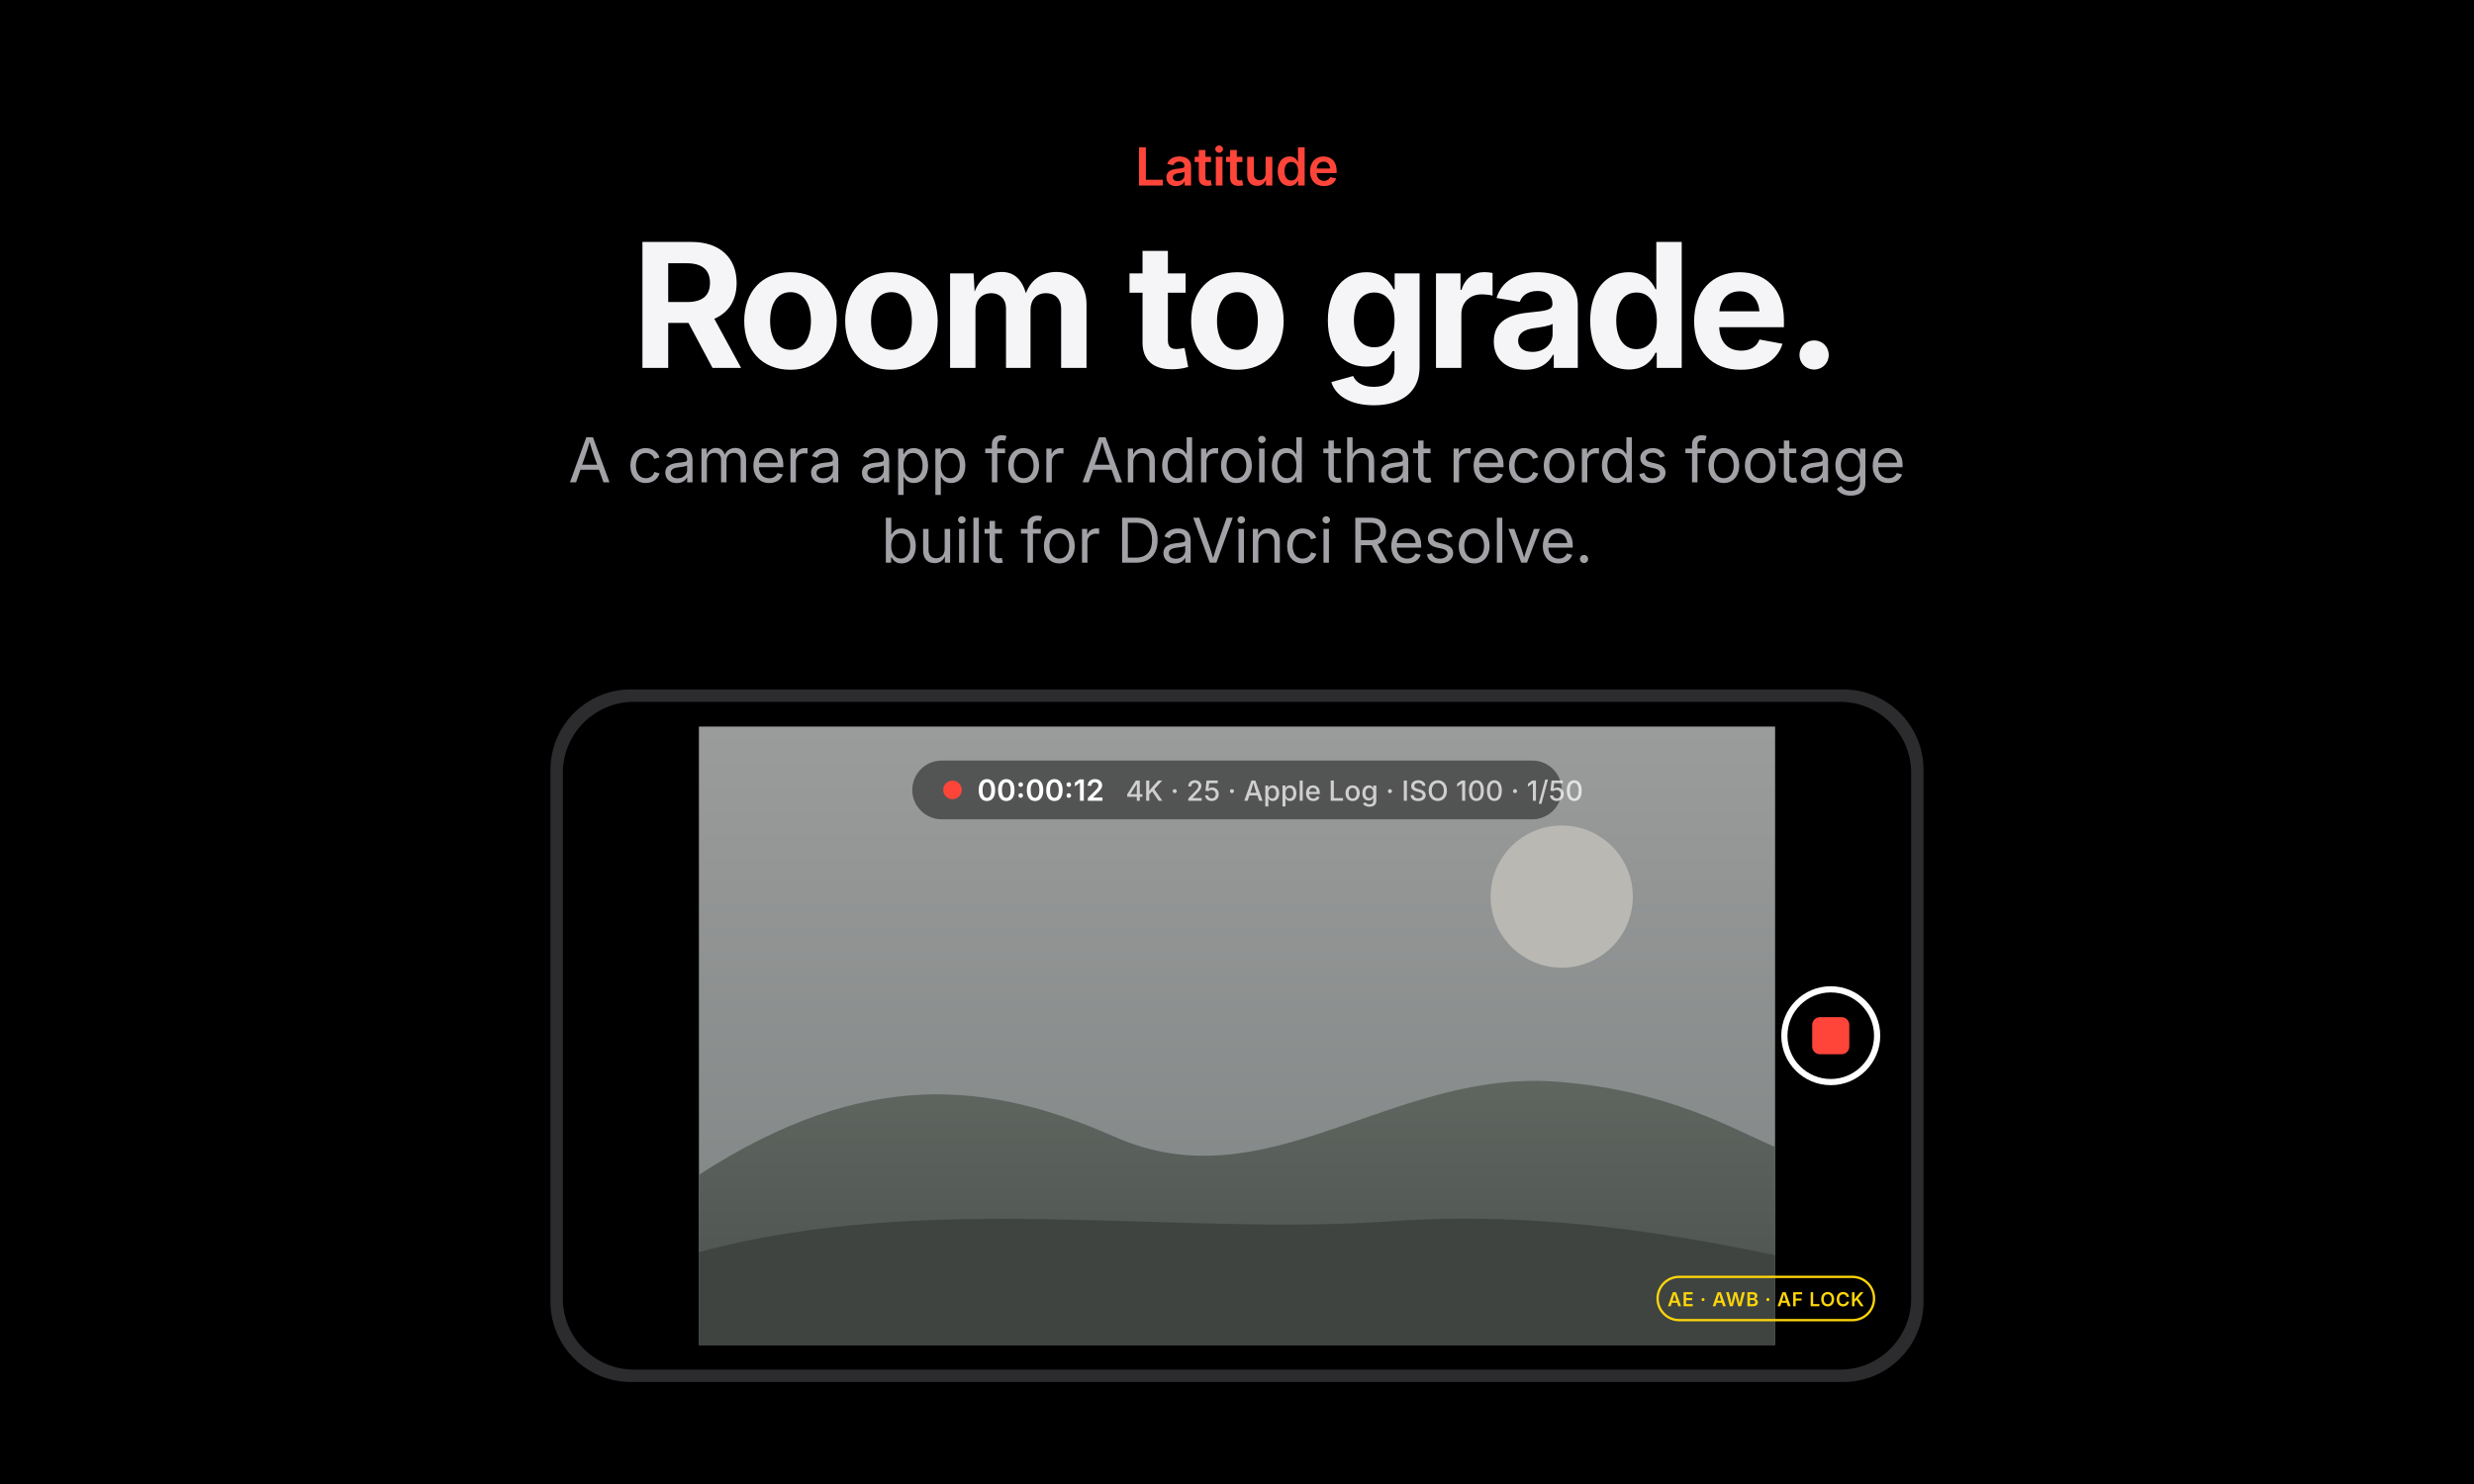
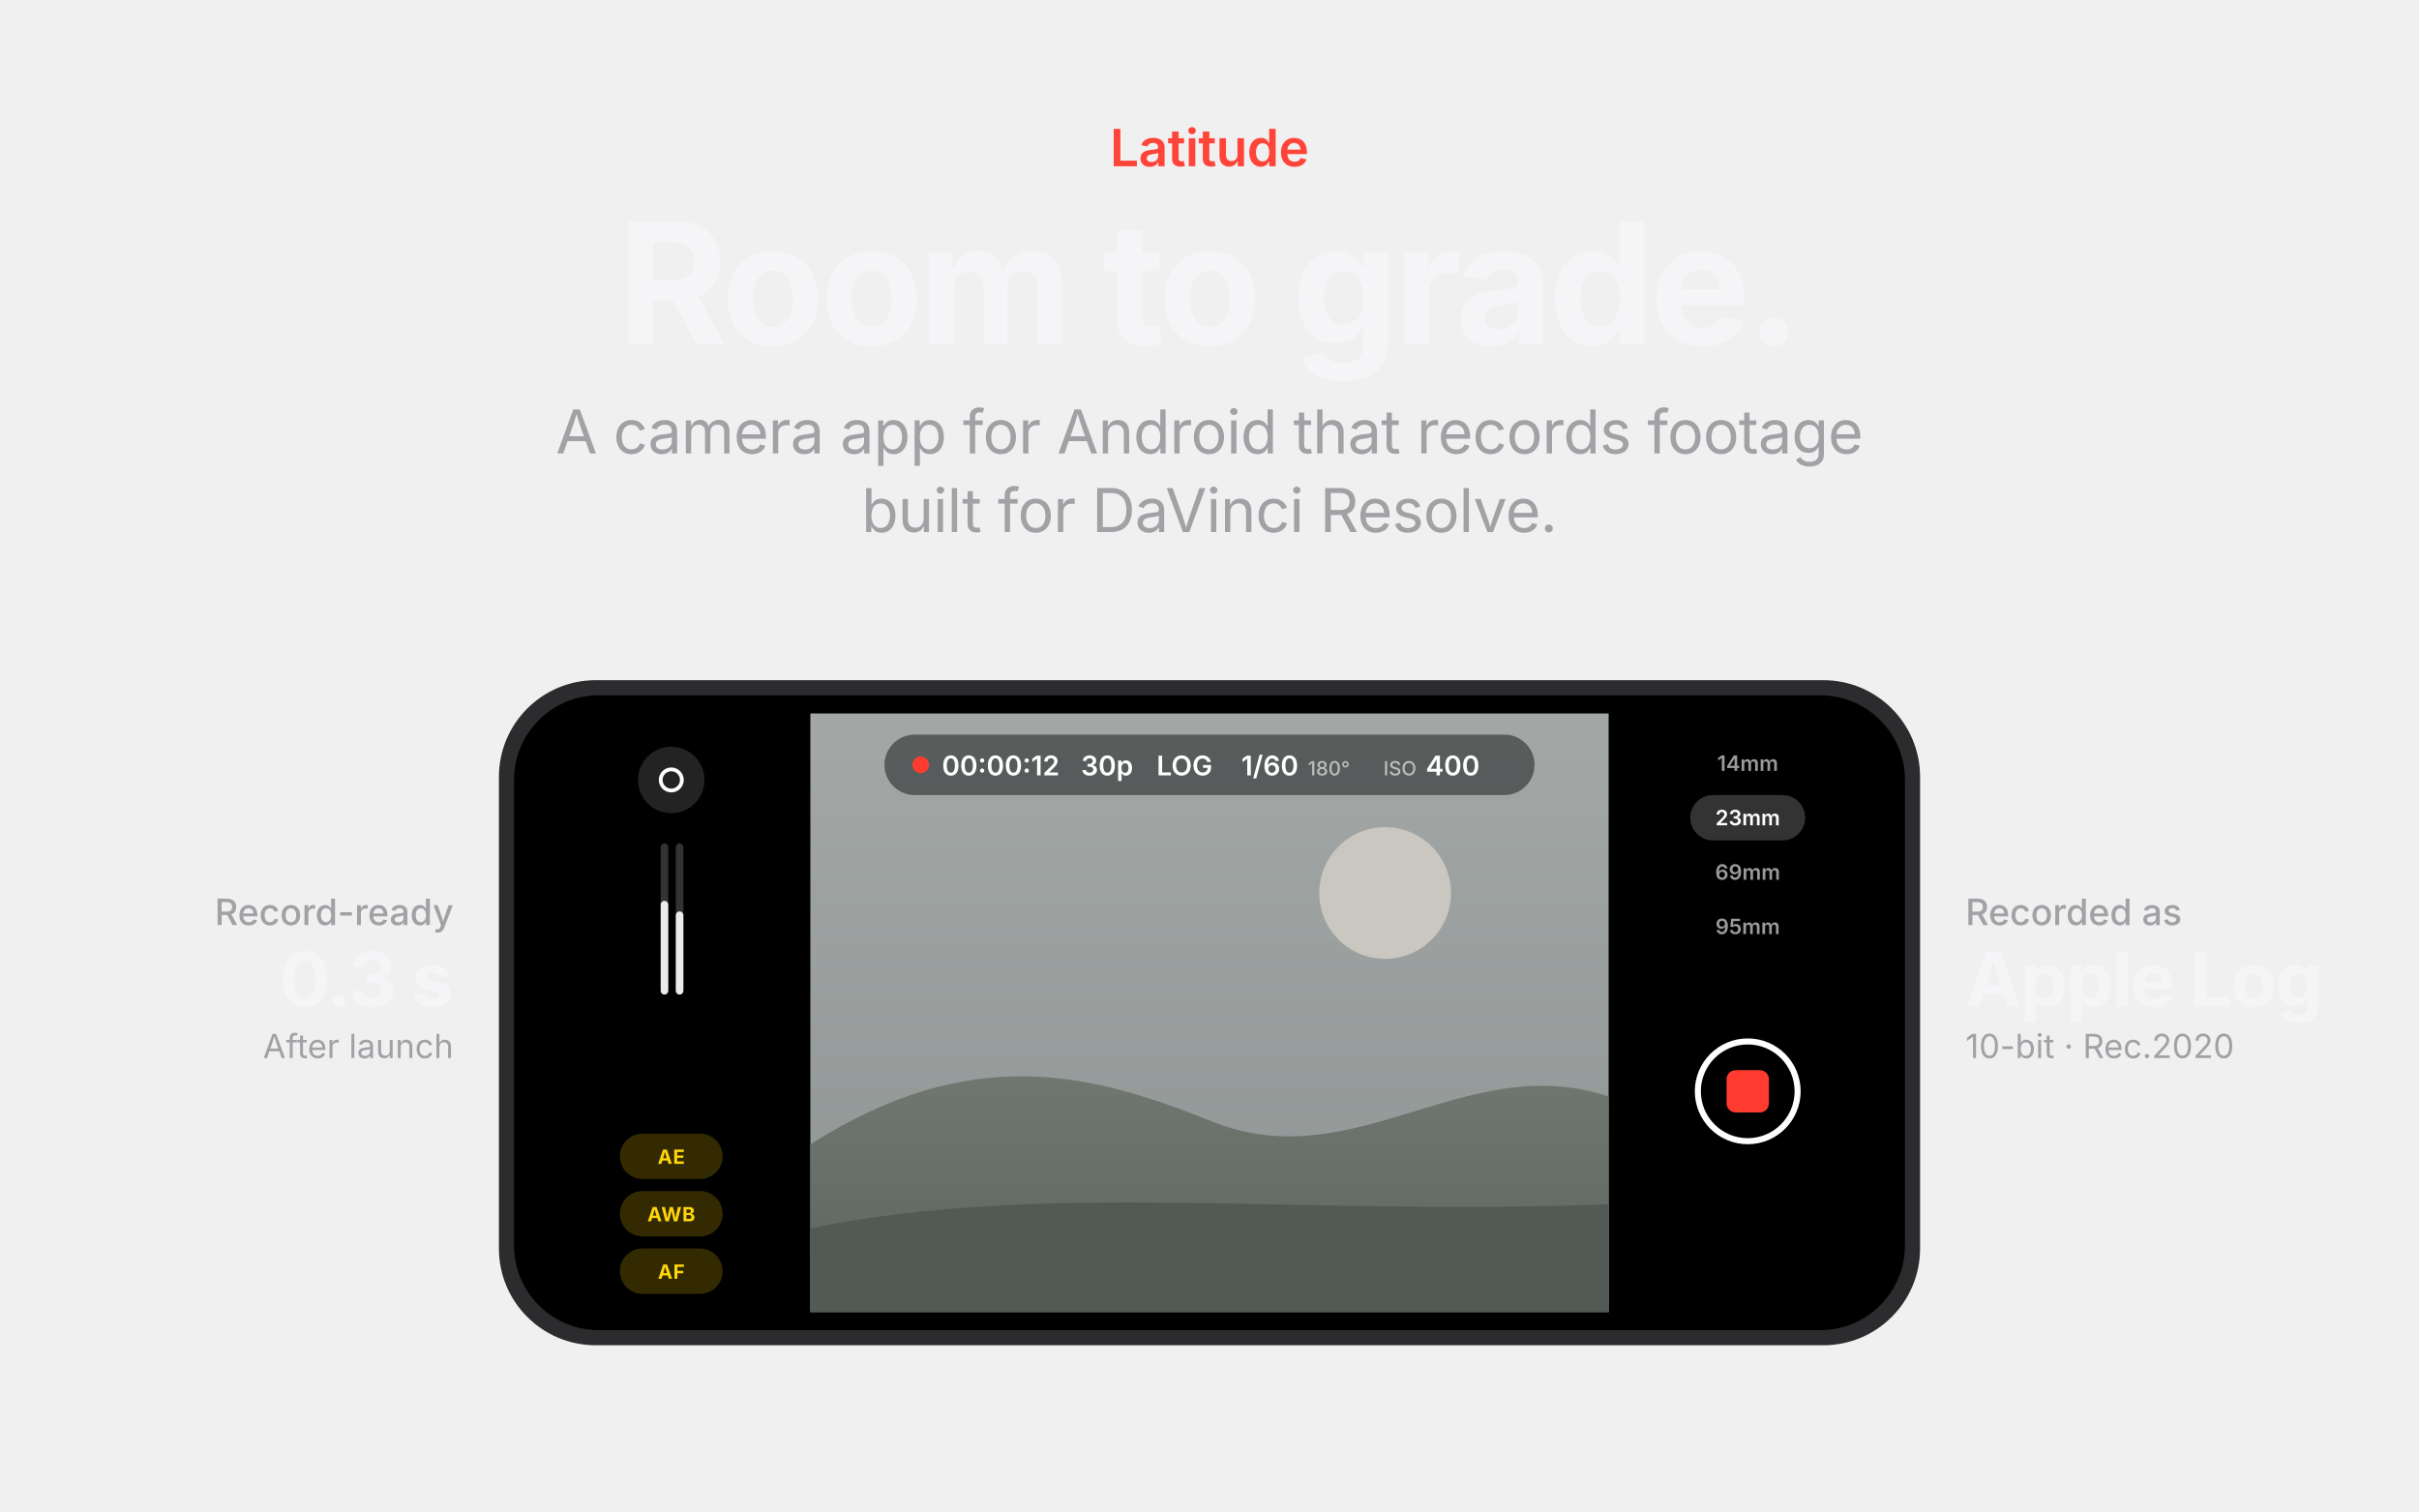
- <svg xmlns="http://www.w3.org/2000/svg" viewBox="0 0 1600 960" width="1600" height="960" role="img" aria-label="Latitude. Room to grade. A camera app for Android that records footage built for DaVinci Resolve.">
+ <svg xmlns="http://www.w3.org/2000/svg" viewBox="0 0 1600 1000" width="1600" height="1000" role="img" aria-label="Latitude. Room to grade. A camera app for Android that records footage built for DaVinci Resolve. Record-ready 0.3 seconds after launch, recorded as 10-bit Apple Log.">
  <style>text{font-family:-apple-system, BlinkMacSystemFont, 'SF Pro Display', 'SF Pro Text', 'Helvetica Neue', 'Segoe UI', Inter, Arial, sans-serif}</style>
-   <rect width="1600" height="960" fill="#000000" />
-   <text x="800" y="120" font-size="34" font-weight="600" fill="#ff453a" text-anchor="middle" letter-spacing="-0.3">Latitude</text>
-   <text x="800" y="238" font-size="112" font-weight="700" fill="#f5f5f7" text-anchor="middle" letter-spacing="-3.4">Room to grade.</text>
-   <text x="800" y="312" font-size="40" fill="#a1a1a6" text-anchor="middle" letter-spacing="-0.4">A camera app for Android that records footage</text>
-   <text x="800" y="364" font-size="40" fill="#a1a1a6" text-anchor="middle" letter-spacing="-0.4">built for DaVinci Resolve.</text>
-   <defs>
-     <linearGradient id="sky" x1="0" y1="0" x2="0" y2="1">
-       <stop offset="0" stop-color="#9a9c9b" />
-       <stop offset="1" stop-color="#7d8282" />
-     </linearGradient>
-     <linearGradient id="hill" x1="0" y1="0" x2="0" y2="1">
-       <stop offset="0" stop-color="#5f6660" />
-       <stop offset="1" stop-color="#4a4f4c" />
-     </linearGradient>
-     <clipPath id="scr">
-       <rect x="380" y="470" width="840" height="400" rx="28" />
-     </clipPath>
-   </defs>
-   <rect x="356" y="446" width="888" height="448" rx="52" fill="#2c2c2e" />
-   <rect x="364" y="454" width="872" height="432" rx="46" fill="#000" />
+   <text x="800.0" y="110.0" font-size="34" font-weight="600" fill="#ff453a" text-anchor="middle" letter-spacing="-0.3">Latitude</text>
+   <text x="800.0" y="228.0" font-size="112" font-weight="700" fill="#f5f5f7" text-anchor="middle" letter-spacing="-3.4">Room to grade.</text>
+   <text x="800.0" y="300.0" font-size="40" font-weight="400" fill="#a1a1a6" text-anchor="middle" letter-spacing="-0.4">A camera app for Android that records footage</text>
+   <text x="800.0" y="352.0" font-size="40" font-weight="400" fill="#a1a1a6" text-anchor="middle" letter-spacing="-0.4">built for DaVinci Resolve.</text>
+   <rect x="330" y="450" width="940" height="440" rx="64" fill="#2c2c2e" />
+   <rect x="340" y="460" width="920" height="420" rx="56" fill="#000" />
+   <clipPath id="scr">
+     <rect x="352" y="472" width="896" height="396" rx="44" />
+   </clipPath>
  <g clip-path="url(#scr)">
-     <rect x="380" y="470" width="840" height="400" fill="#000" />
-     <rect x="452" y="470" width="696" height="400" fill="url(#sky)" />
-     <circle cx="1010" cy="580" r="46" fill="#b9b8b2" />
-     <path d="M452 760 C560 690 640 700 720 735 C820 780 900 690 1010 700 C1080 706 1120 730 1148 742 L1148 870 L452 870 Z" fill="url(#hill)" />
-     <path d="M452 810 C600 770 760 800 900 790 C1000 783 1090 800 1148 812 L1148 870 L452 870 Z" fill="#3f4441" />
-     <rect x="590" y="492" width="420" height="38" rx="19" fill="#000" fill-opacity=".45" />
-     <circle cx="616" cy="511" r="6" fill="#ff453a" />
-     <text x="632" y="518" font-size="19" font-weight="600" fill="#fff">00:00:12</text>
-     <text x="728" y="518" font-size="18" font-weight="500" fill="#ffffff" fill-opacity=".72">4K · 25 · Apple Log · ISO 100 · 1/50</text>
-     <circle cx="1184" cy="670" r="30" fill="none" stroke="#fff" stroke-width="4" />
-     <rect x="1172" y="658" width="24" height="24" rx="5" fill="#ff453a" />
-     <rect x="1072" y="826" width="140" height="28" rx="14" fill="none" stroke="#ffd60a" stroke-width="1.5" />
-     <text x="1142" y="845" font-size="12.5" font-weight="600" fill="#ffd60a" text-anchor="middle" letter-spacing=".4">AE · AWB · AF LOCK</text>
+     <rect x="352" y="472" width="896" height="396" fill="#000" />
+     <defs>
+       <linearGradient id="skyh" x1="0" y1="0" x2="0" y2="1">
+         <stop offset="0" stop-color="#a3a8a7" />
+         <stop offset="1" stop-color="#8e9493" />
+       </linearGradient>
+       <linearGradient id="hillh" x1="0" y1="0" x2="0" y2="1">
+         <stop offset="0" stop-color="#6f7770" />
+         <stop offset="1" stop-color="#5d645f" />
+       </linearGradient>
+       <clipPath id="imgh">
+         <rect x="536.0" y="472" width="528.0" height="396" />
+       </clipPath>
+     </defs>
+     <g clip-path="url(#imgh)">
+       <rect x="536.0" y="472" width="528.0" height="396" fill="url(#skyh)" />
+       <circle cx="916.16" cy="590.8" r="43.56" fill="#c9c7c0" />
+       <path d="M536.0 757.12 C641.6 689.8 720.8 709.6 800.0 741.28 C895.04 780.88 968.96 693.76 1064.0 725.44 L1064.0 868 L536.0 868 Z" fill="url(#hillh)" />
+       <path d="M536.0 812.56 C694.4 780.88 852.8 804.64 1064.0 796.72 L1064.0 868 L536.0 868 Z" fill="#535a55" />
+     </g>
+     <rect x="585.0" y="486" width="430" height="40" rx="20" fill="#000" fill-opacity=".45" />
+     <circle cx="609.0" cy="506" r="5.5" fill="#ff3b30" />
+     <text x="623.0" y="513.0" font-size="18" font-weight="600" fill="#fff" text-anchor="start" letter-spacing="0">00:00:12</text>
+     <text x="715.0" y="513.0" font-size="18" font-weight="600" fill="#fff" text-anchor="start" letter-spacing="0">30p</text>
+     <text x="765.0" y="513.0" font-size="18" font-weight="600" fill="#fff" text-anchor="start" letter-spacing="0">LOG</text>
+     <text x="821.0" y="513.0" font-size="18" font-weight="600" fill="#fff" text-anchor="start" letter-spacing="0">1/60</text>
+     <text x="865.0" y="513.0" font-size="13" font-weight="500" fill="#fff" fill-opacity="0.6" text-anchor="start" letter-spacing="0">180°</text>
+     <text x="915.0" y="513.0" font-size="13" font-weight="500" fill="#fff" fill-opacity="0.6" text-anchor="start" letter-spacing="0">ISO</text>
+     <text x="943.0" y="513.0" font-size="18" font-weight="600" fill="#fff" text-anchor="start" letter-spacing="0">400</text>
+     <circle cx="444.0" cy="516" r="22" fill="#fff" fill-opacity=".14" />
+     <circle cx="444.0" cy="516" r="7" fill="none" stroke="#fff" stroke-width="2.5" />
+     <rect x="437.0" y="558" width="5" height="100" rx="2.5" fill="#fff" fill-opacity=".2" />
+     <rect x="437.0" y="596.0" width="5" height="62.0" rx="2.5" fill="#fff" fill-opacity=".9" />
+     <rect x="447.0" y="558" width="5" height="100" rx="2.5" fill="#fff" fill-opacity=".2" />
+     <rect x="447.0" y="603.0" width="5" height="55" rx="2.5" fill="#fff" fill-opacity=".9" />
+     <rect x="410.0" y="750" width="68" height="30" rx="15" fill="#ffd60a" fill-opacity=".2" />
+     <text x="444.0" y="770.0" font-size="13" font-weight="700" fill="#ffd60a" text-anchor="middle" letter-spacing="0.4">AE</text>
+     <rect x="410.0" y="788" width="68" height="30" rx="15" fill="#ffd60a" fill-opacity=".2" />
+     <text x="444.0" y="808.0" font-size="13" font-weight="700" fill="#ffd60a" text-anchor="middle" letter-spacing="0.4">AWB</text>
+     <rect x="410.0" y="826" width="68" height="30" rx="15" fill="#ffd60a" fill-opacity=".2" />
+     <text x="444.0" y="846.0" font-size="13" font-weight="700" fill="#ffd60a" text-anchor="middle" letter-spacing="0.4">AF</text>
+     <text x="1156.0" y="510.0" font-size="14" font-weight="600" fill="#9a9a9a" text-anchor="middle" letter-spacing="0">14mm</text>
+     <rect x="1118.0" y="526" width="76" height="30" rx="15" fill="#fff" fill-opacity=".2" />
+     <text x="1156.0" y="546.0" font-size="14" font-weight="600" fill="#fff" text-anchor="middle" letter-spacing="0">23mm</text>
+     <text x="1156.0" y="582.0" font-size="14" font-weight="600" fill="#9a9a9a" text-anchor="middle" letter-spacing="0">69mm</text>
+     <text x="1156.0" y="618.0" font-size="14" font-weight="600" fill="#9a9a9a" text-anchor="middle" letter-spacing="0">95mm</text>
+     <circle cx="1156.0" cy="722.0" r="33" fill="none" stroke="#fff" stroke-width="4" />
+     <rect x="1142.0" y="708.0" width="28" height="28" rx="6" fill="#ff3b30" />
  </g>
+   <text x="300.0" y="612.0" font-size="24" font-weight="500" fill="#a1a1a6" text-anchor="end" letter-spacing="0">Record-ready</text>
+   <text x="300.0" y="666.0" font-size="50" font-weight="700" fill="#f5f5f7" text-anchor="end" letter-spacing="-1.2">0.3 s</text>
+   <text x="300.0" y="700.0" font-size="22" font-weight="400" fill="#a1a1a6" text-anchor="end" letter-spacing="0">After launch</text>
+   <text x="1300.0" y="612.0" font-size="24" font-weight="500" fill="#a1a1a6" text-anchor="start" letter-spacing="0">Recorded as</text>
+   <text x="1300.0" y="666.0" font-size="50" font-weight="700" fill="#f5f5f7" text-anchor="start" letter-spacing="-1.2">Apple Log</text>
+   <text x="1300.0" y="700.0" font-size="22" font-weight="400" fill="#a1a1a6" text-anchor="start" letter-spacing="0">10-bit · Rec.2020</text>
</svg>
